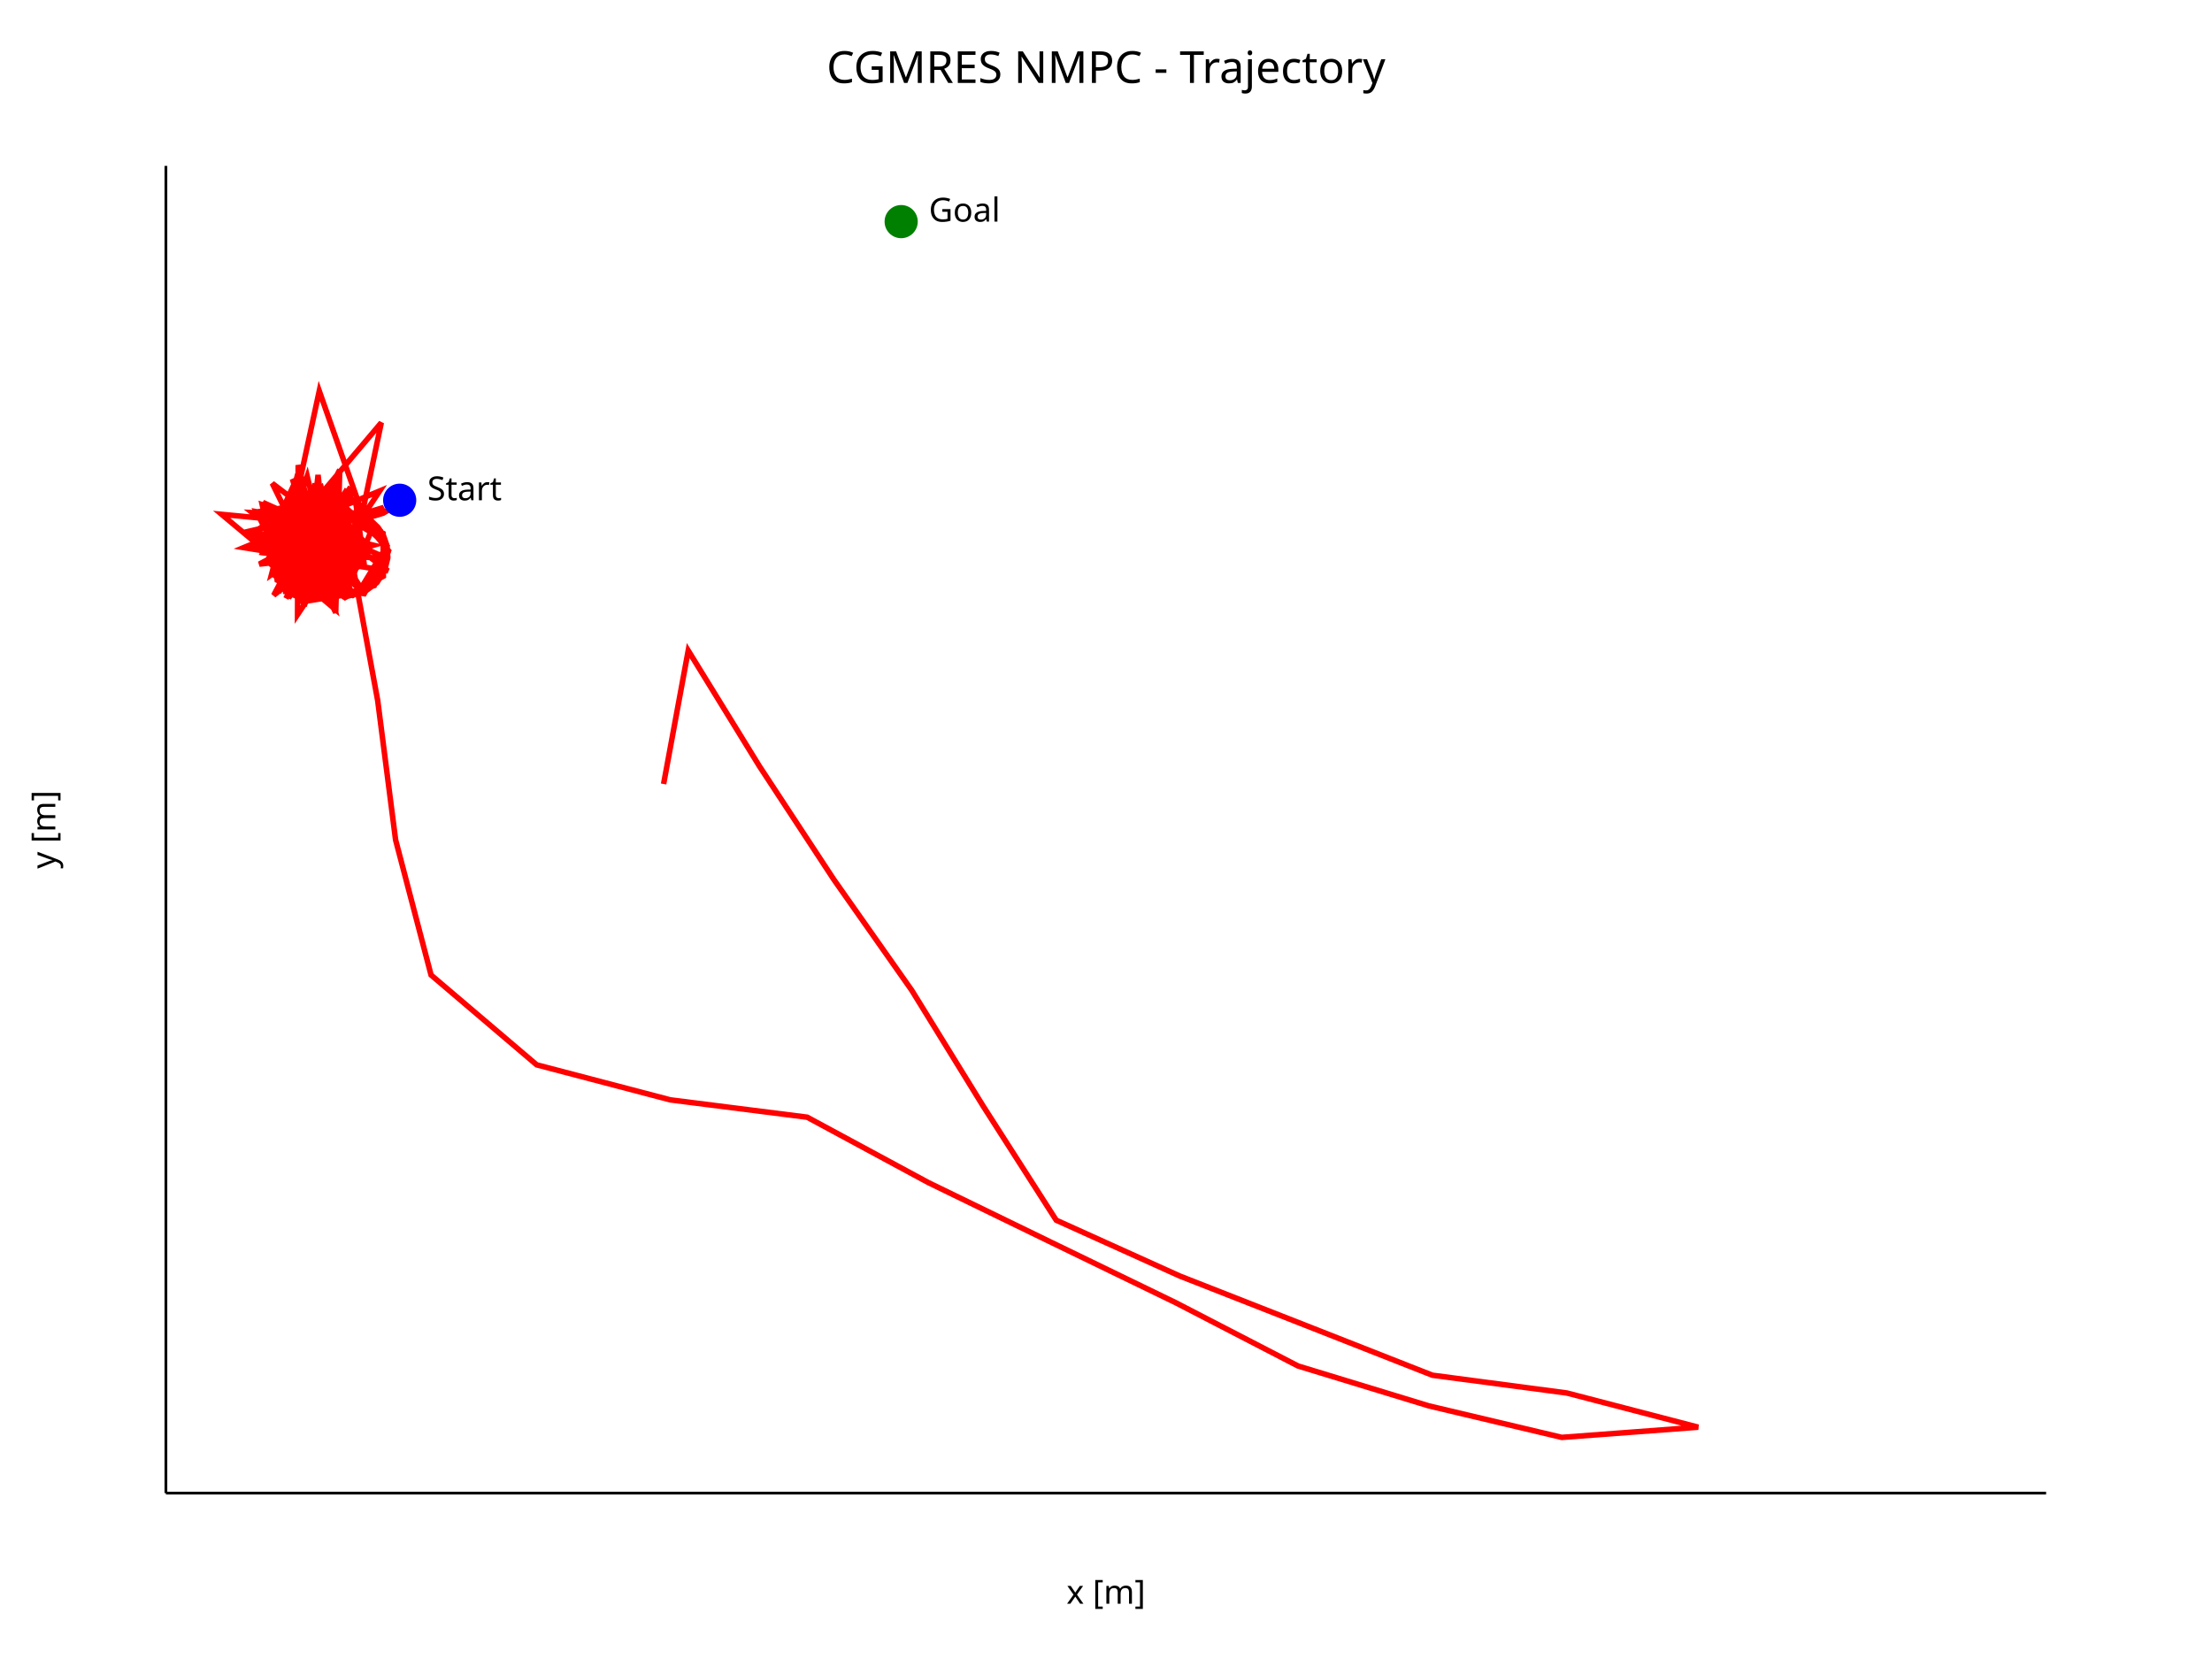
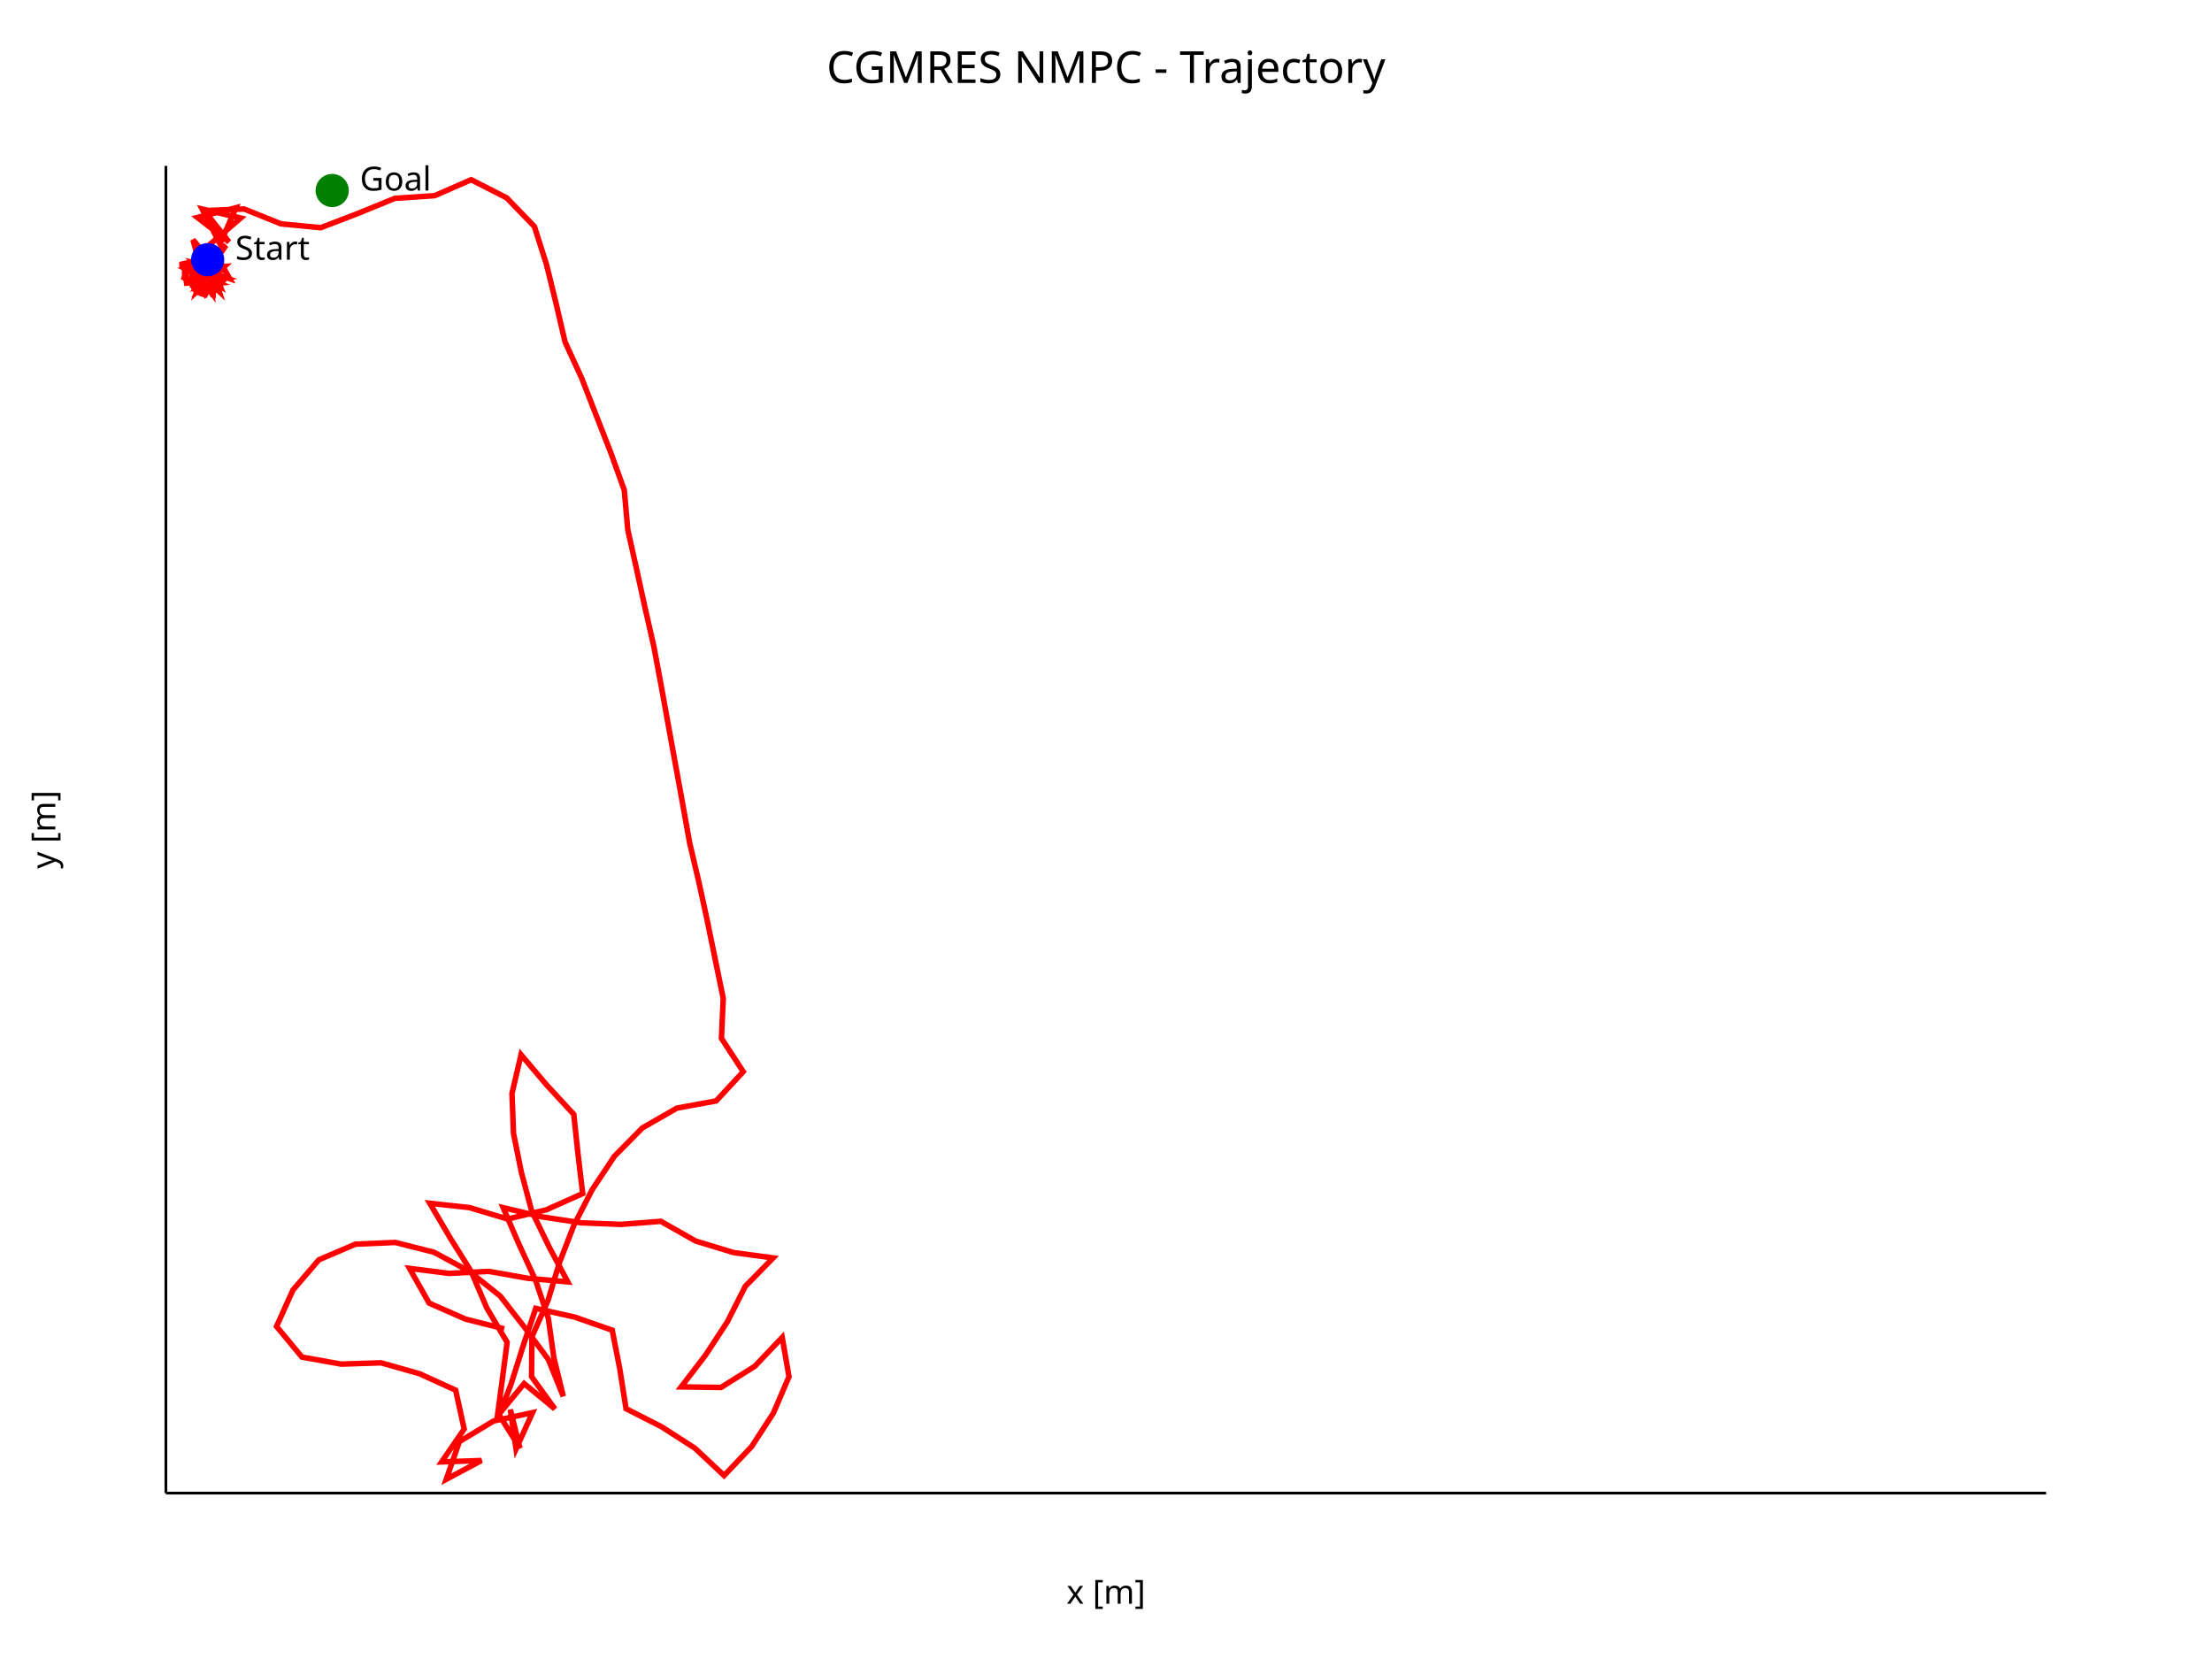
<svg xmlns="http://www.w3.org/2000/svg" width="800" height="600" viewBox="0 0 800 600">
  <rect width="100%" height="100%" fill="white" />
  <text x="400" y="30" text-anchor="middle" font-size="16" font-family="sans-serif">CGMRES NMPC - Trajectory</text>
  <line x1="60" y1="540" x2="740" y2="540" stroke="black" stroke-width="1" />
  <line x1="60" y1="60" x2="60" y2="540" stroke="black" stroke-width="1" />
-   <path d="M 144.55,180.92 L 141.70,183.77 L 138.57,185.60 L 135.49,186.54 L 132.67,186.75 L 130.26,186.48 L 128.29,185.99 L 126.72,185.57 L 125.52,185.30 L 124.70,185.16 L 124.27,185.11 L 124.24,185.10 L 124.61,185.15 L 125.37,185.24 L 126.53,185.33 L 128.07,185.58 L 129.96,186.10 L 132.14,187.04 L 134.46,188.55 L 136.74,190.74 L 138.69,193.71 L 139.99,197.44 L 140.24,201.79 L 139.08,206.40 L 136.30,210.73 L 131.86,214.03 L 126.10,215.52 L 119.85,214.51 L 114.29,210.70 L 110.86,204.44 L 110.79,196.90 L 114.62,189.96 L 121.85,185.91 L 130.52,186.46 L 137.66,192.08 L 140.23,201.22 L 136.53,210.39 L 127.53,215.37 L 117.09,213.08 L 110.73,203.99 L 112.56,192.64 L 122.32,185.84 L 134.33,188.52 L 140.36,199.69 L 135.35,211.79 L 122.35,215.44 L 111.45,206.81 L 112.51,192.54 L 125.40,185.45 L 138.54,192.89 L 138.65,208.39 L 124.77,216.12 L 111.16,207.19 L 112.98,190.59 L 129.33,185.71 L 140.49,199.14 L 131.72,214.71 L 113.66,212.07 L 109.31,193.92 L 125.69,184.17 L 139.86,197.48 L 129.52,214.42 L 109.51,217.59 L 103.29,197.94 L 116.05,181.24 L 134.05,192.43 L 125.99,212.48 L 105.15,205.39 L 105.86,182.99 L 128.53,180.71 L 131.66,203.68 L 111.67,216.19 L 96.64,198.09 L 115.56,184.79 L 127.69,204.11 L 108.53,215.87 L 96.61,197.30 L 114.60,185.19 L 127.36,202.27 L 111.94,216.42 L 96.57,202.81 L 107.55,185.94 L 125.67,193.76 L 121.60,212.66 L 102.67,212.91 L 97.81,195.02 L 113.32,185.63 L 126.67,197.32 L 120.19,213.40 L 103.26,213.05 L 97.26,197.64 L 108.62,186.17 L 123.50,191.33 L 125.62,206.52 L 113.66,215.47 L 100.25,209.83 L 98.00,195.87 L 108.10,186.55 L 121.15,189.35 L 126.54,201.12 L 120.84,212.30 L 109.00,215.01 L 99.43,208.18 L 97.93,196.93 L 104.61,188.26 L 115.05,186.66 L 123.52,192.25 L 126.23,201.63 L 122.61,210.25 L 114.84,214.71 L 106.33,213.84 L 100.08,208.60 L 97.74,201.20 L 99.46,194.04 L 104.19,188.93 L 110.38,186.76 L 116.50,187.48 L 121.43,190.46 L 124.58,194.81 L 125.82,199.61 L 125.38,204.16 L 123.71,207.98 L 121.27,210.85 L 118.49,212.76 L 115.72,213.83 L 113.18,214.25 L 111.00,214.22 L 109.25,213.92 L 107.93,213.53 L 107.02,213.17 L 106.50,212.91 L 106.34,212.83 L 106.53,212.93 L 107.08,213.22 L 107.99,213.66 L 109.31,214.19 L 111.05,214.68 L 113.24,215.02 L 115.86,215.02 L 118.82,214.47 L 121.97,213.17 L 125.05,210.93 L 127.68,207.65 L 129.41,203.38 L 129.72,198.38 L 128.20,193.20 L 124.64,188.62 L 119.21,185.62 L 112.62,185.14 L 106.14,187.77 L 101.39,193.45 L 99.97,201.12 L 102.86,208.79 L 109.75,213.92 L 118.74,214.31 L 126.58,209.13 L 129.79,199.88 L 126.33,190.29 L 117.11,185.07 L 106.38,187.49 L 100.10,196.99 L 102.54,208.52 L 113.00,214.78 L 124.99,210.96 L 129.88,198.92 L 123.24,187.30 L 109.55,185.68 L 100.13,196.29 L 103.84,210.39 L 118.17,214.77 L 129.47,204.33 L 125.62,189.02 L 109.85,185.42 L 99.57,198.44 L 107.55,213.43 L 124.85,211.69 L 129.41,194.51 L 114.33,184.35 L 99.80,195.92 L 106.73,213.58 L 125.94,210.97 L 127.60,191.26 L 108.20,185.74 L 99.23,204.25 L 116.73,215.80 L 130.47,199.43 L 114.84,184.28 L 98.61,199.39 L 113.44,216.41 L 131.21,201.85 L 116.28,183.87 L 99.09,200.28 L 117.39,216.07 L 132.78,196.95 L 115.33,179.12 L 95.15,194.44 L 112.58,213.39 L 127.15,191.67 L 106.21,175.45 L 95.05,199.90 L 122.10,203.30 L 116.13,176.29 L 92.84,191.82 L 115.87,208.44 L 122.75,180.48 L 93.94,184.99 L 102.99,213.12 L 123.81,191.58 L 94.83,182.52 L 101.62,212.51 L 123.79,190.63 L 92.74,185.07 L 107.09,213.61 L 121.80,184.81 L 89.90,192.17 L 116.90,211.33 L 121.57,178.16 L 90.94,192.67 L 123.10,204.59 L 107.06,173.83 L 98.20,207.78 L 127.03,187.09 L 91.19,185.39 L 119.62,207.94 L 111.11,172.26 L 98.96,207.30 L 135.06,197.18 L 98.24,188.26 L 126.87,213.68 L 112.18,177.91 L 104.37,216.20 L 129.02,185.36 L 93.78,204.02 L 133.81,199.68 L 94.74,188.41 L 128.88,211.22 L 104.54,177.66 L 120.20,216.48 L 113.96,174.74 L 111.06,217.25 L 121.27,175.47 L 105.87,216.06 L 125.53,176.90 L 103.10,215.01 L 127.80,177.85 L 100.56,213.67 L 127.86,177.39 L 100.72,214.24 L 126.80,176.14 L 103.44,216.42 L 122.82,173.65 L 110.01,219.24 L 115.03,171.75 L 120.02,219.63 L 105.76,173.26 L 131.79,214.67 L 95.10,181.73 L 140.42,202.14 L 90.46,198.28 L 138.76,183.54 L 98.99,215.28 L 122.87,169.92 L 121.41,221.57 L 98.47,174.82 L 140.33,206.48 L 88.12,198.05 L 137.31,177.57 L 107.61,222.29 L 107.85,168.20 L 121.08,220.23 L 80.15,186.02 L 132.94,191.05 L 115.47,141.41 L 104.43,192.45 L 137.90,152.87 L 127.34,203.20 L 136.60,253.37 L 143.07,303.74 L 155.90,352.63 L 194.10,385.11 L 242.42,397.78 L 291.93,404.05 L 335.75,427.70 L 380.45,449.43 L 425.20,471.13 L 469.46,494.03 L 516.74,508.45 L 564.85,519.85 L 614.17,516.16 L 566.69,503.80 L 518.05,497.37 L 472.39,479.42 L 426.71,461.50 L 382.00,441.30 L 355.54,399.98 L 329.79,358.22 L 301.56,318.08 L 274.63,277.07 L 248.91,235.29 L 240.00,283.54" fill="none" stroke="red" stroke-width="2" />
-   <circle cx="144.55" cy="180.92" r="6" fill="blue" />
-   <text x="154.55" y="180.92" font-size="12" font-family="sans-serif">Start</text>
-   <circle cx="325.92" cy="80.15" r="6" fill="green" />
-   <text x="335.92" y="80.15" font-size="12" font-family="sans-serif">Goal</text>
+   <path d="M 75.10,93.93 L 74.39,94.63 L 73.61,95.09 L 72.85,95.32 L 72.15,95.38 L 71.55,95.31 L 71.06,95.19 L 70.67,95.08 L 70.37,95.01 L 70.17,94.98 L 70.06,94.97 L 70.05,94.96 L 70.14,94.98 L 70.33,95.00 L 70.62,95.02 L 71.00,95.08 L 71.48,95.20 L 72.02,95.43 L 72.60,95.80 L 73.17,96.34 L 73.66,97.07 L 74.00,98.00 L 74.07,99.08 L 73.79,100.23 L 73.10,101.31 L 71.99,102.13 L 70.56,102.50 L 69.00,102.25 L 67.62,101.30 L 66.77,99.74 L 66.77,97.86 L 67.73,96.14 L 69.54,95.14 L 71.71,95.28 L 73.50,96.66 L 74.16,98.93 L 73.25,101.23 L 71.01,102.48 L 68.40,101.92 L 66.82,99.65 L 67.28,96.83 L 69.71,95.15 L 72.69,95.82 L 74.19,98.60 L 72.95,101.61 L 69.72,102.51 L 67.01,100.37 L 67.22,96.83 L 70.39,95.03 L 73.66,96.84 L 73.72,100.69 L 70.27,102.59 L 66.91,100.34 L 67.54,96.25 L 71.65,95.19 L 74.21,98.69 L 71.73,102.36 L 67.36,101.20 L 67.17,96.57 L 71.63,95.03 L 74.23,99.10 L 71.01,102.83 L 66.57,100.49 L 68.14,95.62 L 73.28,96.54 L 72.88,101.84 L 67.49,102.40 L 66.64,96.95 L 72.14,95.83 L 77.08,98.72 L 75.57,104.34 L 69.78,103.12 L 71.60,97.38 L 77.24,99.74 L 74.00,105.04 L 69.24,100.91 L 74.36,97.06 L 77.13,102.94 L 70.70,104.08 L 71.35,97.48 L 77.70,99.73 L 73.80,105.33 L 69.86,99.64 L 76.60,97.71 L 75.78,104.78 L 69.59,101.08 L 75.77,97.17 L 77.52,104.37 L 70.28,102.36 L 75.77,97.08 L 77.51,104.60 L 70.20,101.83 L 76.66,97.26 L 76.75,105.26 L 70.38,100.24 L 78.42,98.59 L 74.25,105.77 L 71.73,97.75 L 79.27,101.68 L 70.97,103.94 L 75.71,96.64 L 76.83,105.37 L 70.32,99.30 L 79.26,100.36 L 71.49,105.10 L 75.29,96.73 L 76.54,105.93 L 70.83,98.48 L 79.46,102.41 L 69.94,103.44 L 78.10,98.25 L 72.76,106.44 L 74.61,96.74 L 77.18,106.37 L 71.41,98.13 L 79.47,104.31 L 69.78,100.95 L 80.11,101.65 L 69.81,103.43 L 79.59,99.45 L 70.59,105.15 L 78.78,98.19 L 71.41,106.15 L 77.63,97.16 L 72.09,106.71 L 77.38,96.91 L 72.10,106.82 L 77.34,96.78 L 71.74,106.74 L 78.00,97.06 L 70.79,106.19 L 78.94,97.75 L 69.51,104.89 L 80.07,99.34 L 68.57,102.87 L 80.67,102.13 L 68.69,99.70 L 79.94,104.74 L 70.74,96.40 L 77.19,107.12 L 74.99,94.71 L 73.84,107.36 L 80.04,96.16 L 69.31,103.33 L 82.03,100.64 L 69.61,96.45 L 79.29,105.44 L 75.26,92.76 L 71.18,105.49 L 81.11,96.41 L 67.60,97.50 L 79.74,103.74 L 74.66,90.98 L 71.13,104.32 L 78.64,92.63 L 65.00,95.69 L 78.95,97.49 L 69.80,86.73 L 73.50,100.46 L 81.73,88.75 L 69.58,96.15 L 83.05,100.78 L 76.09,88.25 L 87.05,78.86 L 73.10,75.59 L 79.57,88.28 L 85.31,75.14 L 71.39,78.65 L 82.82,87.50 L 73.86,76.17 L 88.26,75.58 L 101.64,80.96 L 115.99,82.35 L 129.46,77.19 L 142.80,71.73 L 157.19,70.77 L 170.40,65.00 L 183.25,71.55 L 193.27,81.92 L 197.65,95.66 L 201.09,109.66 L 204.37,123.70 L 210.39,136.80 L 215.63,150.24 L 220.88,163.67 L 225.77,177.23 L 227.05,191.59 L 230.19,205.67 L 233.27,219.75 L 236.47,233.81 L 239.12,247.98 L 241.69,262.17 L 244.27,276.36 L 246.86,290.54 L 249.40,304.74 L 252.70,318.77 L 255.77,332.86 L 258.67,346.99 L 261.57,361.11 L 260.92,375.52 L 268.80,387.59 L 259.00,398.17 L 244.81,400.76 L 232.31,407.94 L 222.19,418.21 L 214.20,430.21 L 207.60,443.04 L 202.39,456.48 L 198.21,470.28 L 192.38,483.47 L 192.24,497.88 L 200.69,509.56 L 189.57,500.39 L 180.41,511.53 L 188.05,523.76 L 184.56,509.77 L 186.64,524.03 L 192.60,510.90 L 178.50,513.93 L 166.15,521.38 L 161.40,535.00 L 174.13,528.21 L 159.72,528.72 L 167.88,516.84 L 164.79,502.77 L 151.67,496.80 L 137.80,492.88 L 123.40,493.35 L 109.21,490.81 L 100.01,479.72 L 105.94,466.58 L 115.31,455.63 L 128.56,449.97 L 142.96,449.35 L 156.93,452.88 L 169.61,459.71 L 180.88,468.71 L 189.74,480.07 L 198.31,491.65 L 203.72,505.01 L 200.31,491.01 L 198.30,476.74 L 193.73,463.07 L 187.68,450.00 L 181.98,436.76 L 195.99,440.09 L 210.24,442.25 L 224.64,442.82 L 239.01,441.70 L 251.54,448.82 L 265.32,453.01 L 279.61,454.94 L 269.53,465.24 L 263.03,478.10 L 255.13,490.15 L 246.35,501.58 L 260.76,501.79 L 272.97,494.14 L 282.89,483.69 L 285.35,497.89 L 279.67,511.13 L 271.81,523.21 L 261.88,533.65 L 251.37,523.79 L 239.25,516.00 L 226.41,509.46 L 224.18,495.22 L 221.42,481.08 L 207.82,476.33 L 193.75,473.19 L 189.17,486.85 L 184.83,500.59 L 179.64,514.04 L 181.56,499.76 L 183.41,485.46 L 176.06,473.07 L 170.40,459.82 L 162.75,447.60 L 155.44,435.18 L 169.77,436.74 L 183.57,440.88 L 197.59,437.54 L 210.74,431.66 L 209.04,417.35 L 207.52,403.02 L 197.74,392.44 L 188.44,381.44 L 185.17,395.48 L 185.71,409.88 L 188.56,424.00 L 192.28,437.92 L 198.56,450.89 L 205.34,463.61 L 190.99,462.32 L 176.80,459.81 L 162.41,460.54 L 148.11,458.73 L 155.20,471.28 L 168.39,477.08 L 182.36,480.59" fill="none" stroke="red" stroke-width="2" />
+   <circle cx="75.10" cy="93.93" r="6" fill="blue" />
+   <text x="85.10" y="93.93" font-size="12" font-family="sans-serif">Start</text>
+   <circle cx="120.14" cy="68.90" r="6" fill="green" />
+   <text x="130.14" y="68.90" font-size="12" font-family="sans-serif">Goal</text>
  <text x="400" y="580" text-anchor="middle" font-size="12" font-family="sans-serif">x [m]</text>
  <text x="20" y="300" text-anchor="middle" font-size="12" font-family="sans-serif" transform="rotate(-90, 20, 300)">y [m]</text>
</svg>
